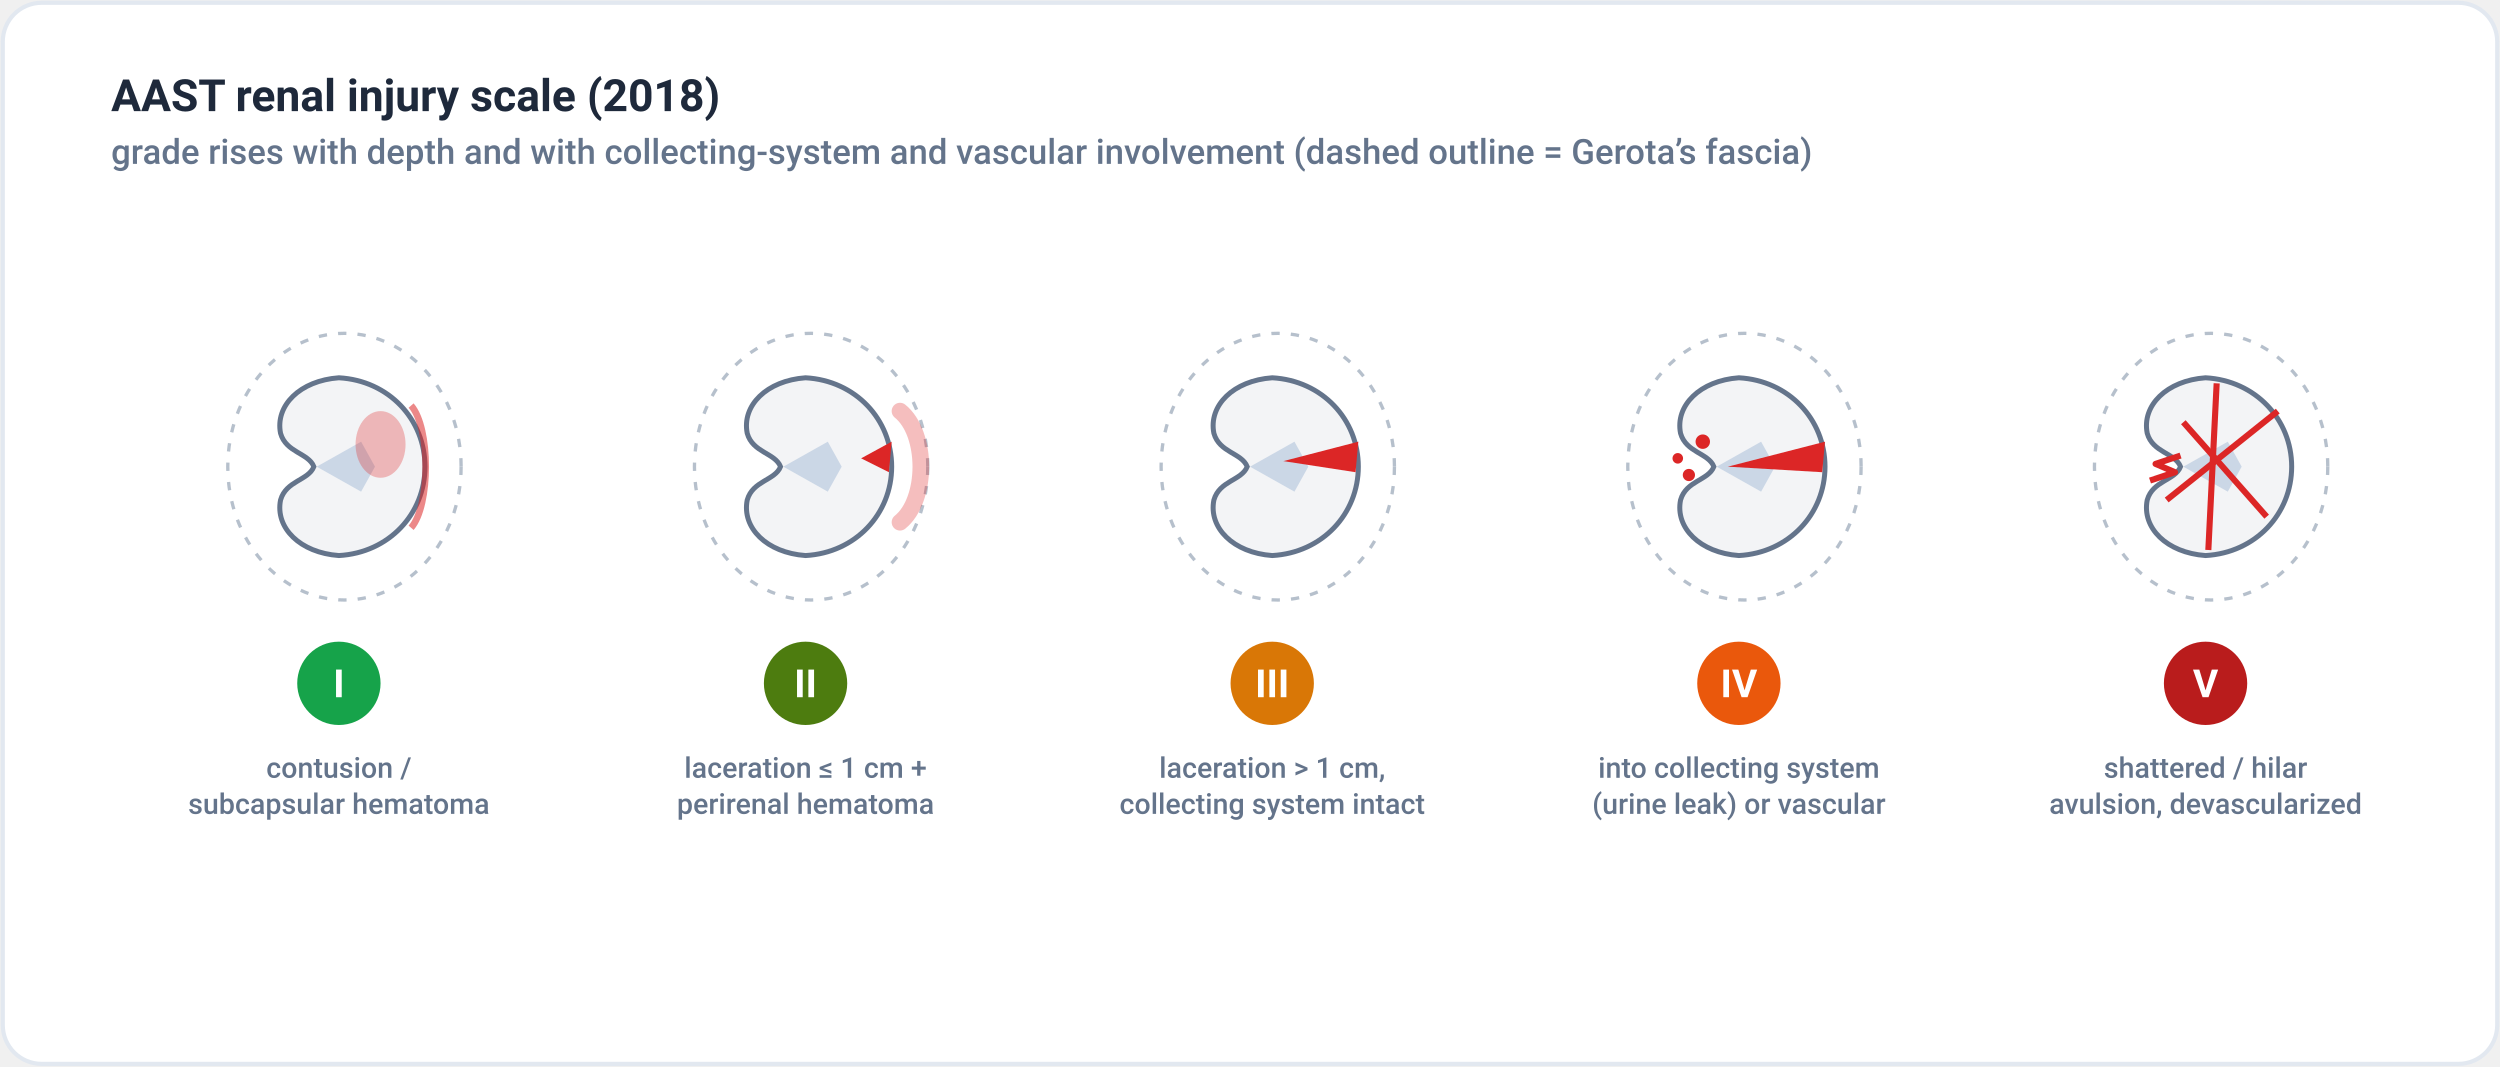
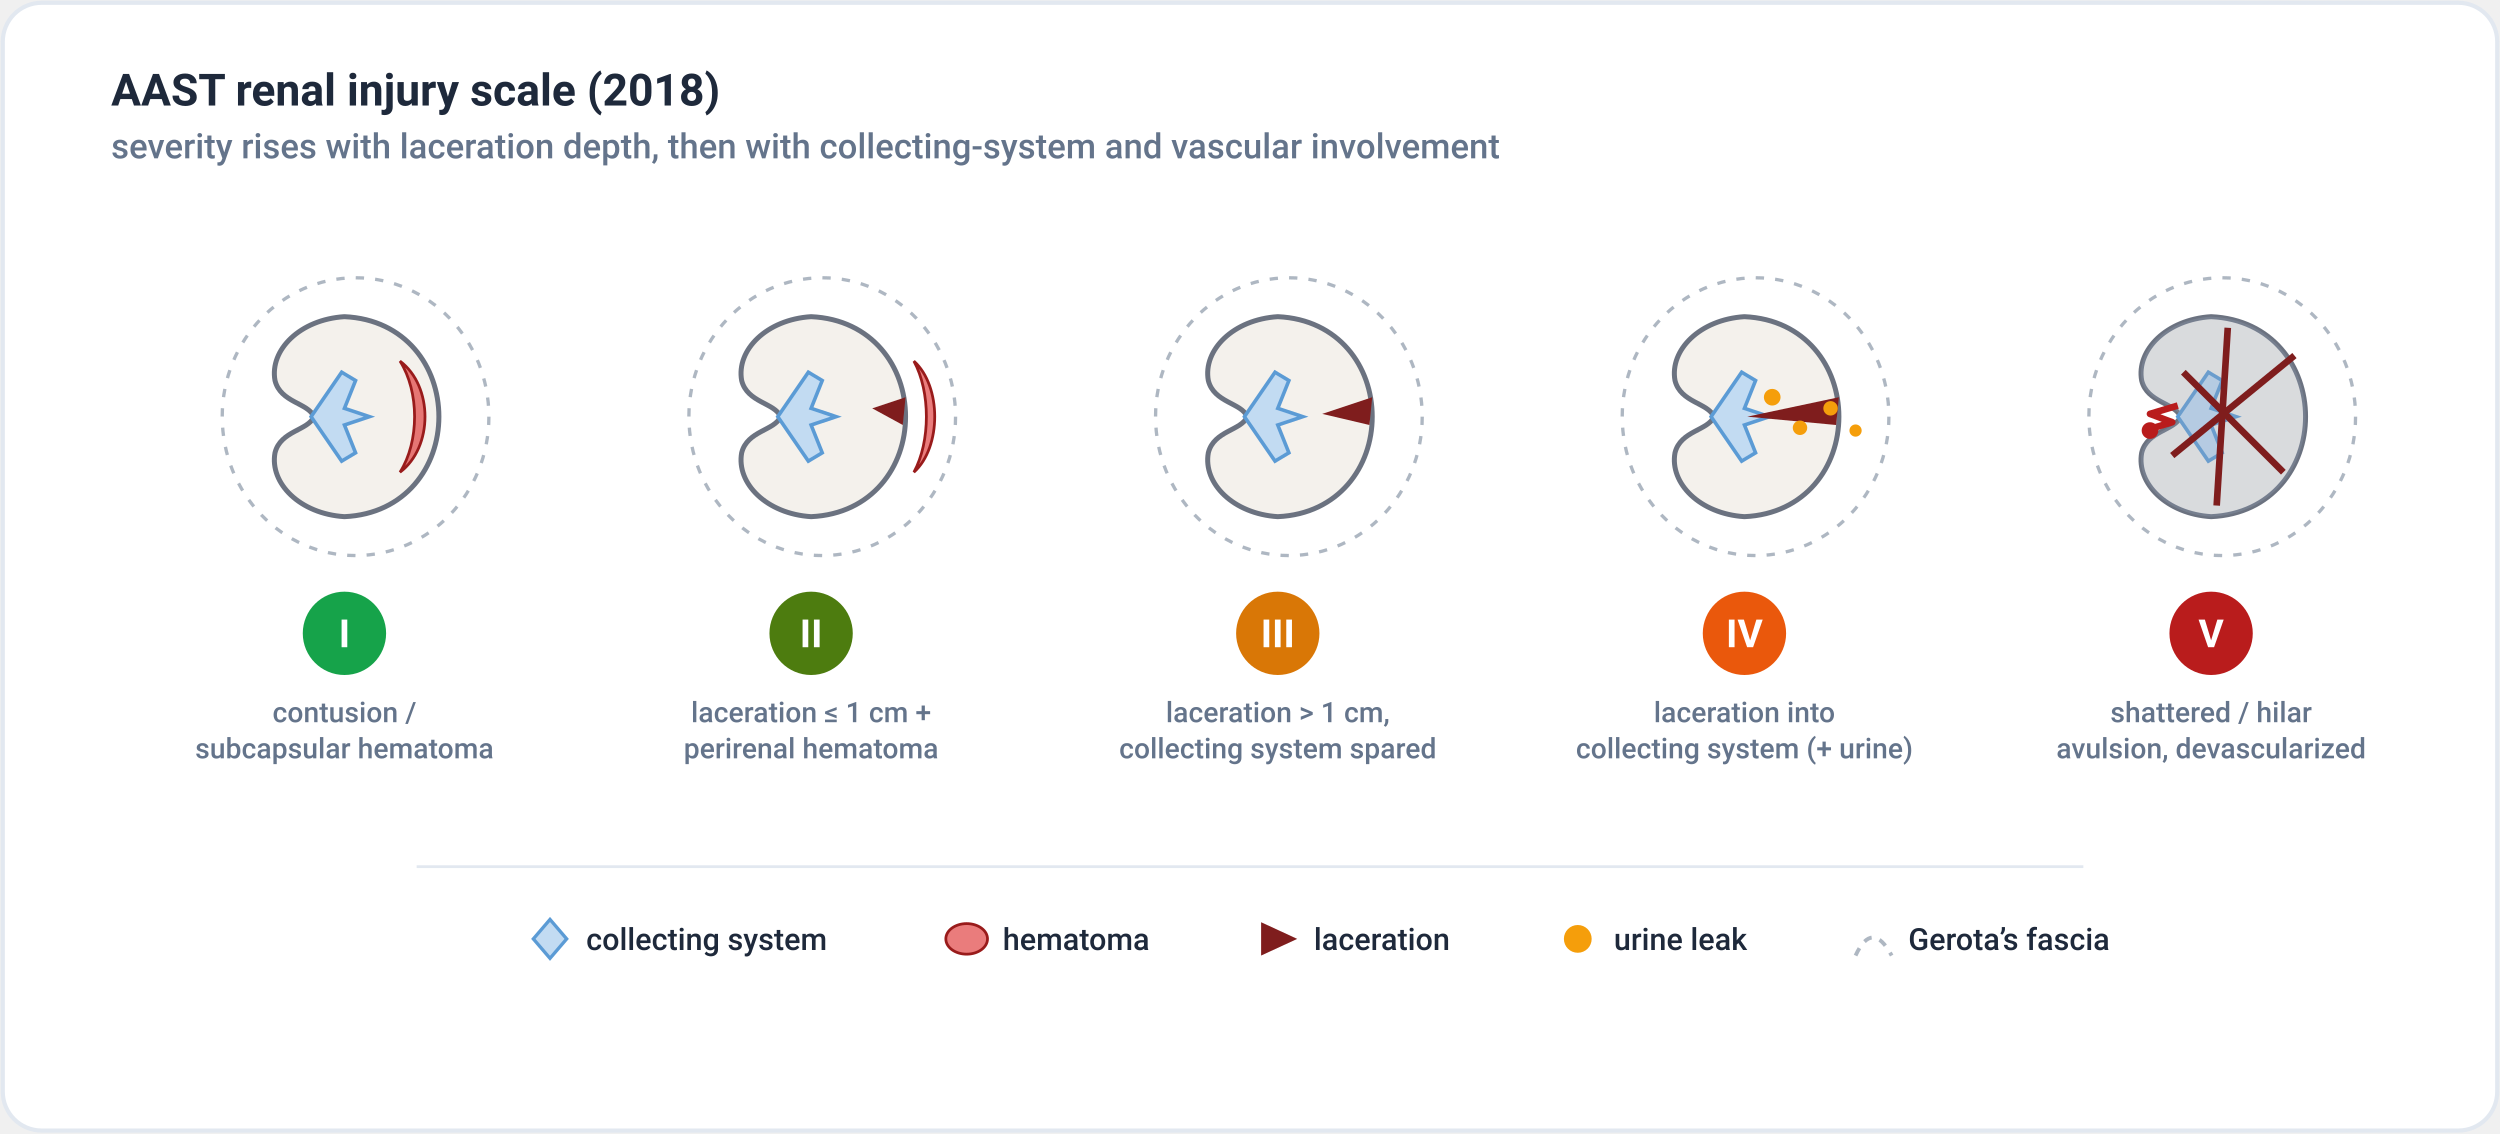
- <svg xmlns="http://www.w3.org/2000/svg" viewBox="0 0 900 384" width="900" height="384" role="img" aria-label="Five stylized kidney panels showing AAST renal injury grades one through five: contusion or subcapsular hematoma, shallow laceration with perirenal hematoma, deep laceration sparing the collecting system, laceration into the collecting system with urinary extravasation, and shattered kidney or hilar avulsion.">
-   <rect x="1" y="1" width="898" height="382" rx="14" fill="#FFFFFF" stroke="#E2E8F0" stroke-width="1.5" />
-   <text x="40" y="40" text-anchor="start" font-family="-apple-system, 'Segoe UI', Roboto, Helvetica, Arial, sans-serif" font-size="16" font-weight="700" fill="#1E293B">AAST renal injury scale (2018)</text>
-   <text x="40" y="59" text-anchor="start" font-family="-apple-system, 'Segoe UI', Roboto, Helvetica, Arial, sans-serif" font-size="12.5" font-weight="500" fill="#64748B">grade rises with depth and with collecting-system and vascular involvement (dashed outline = Gerota’s fascia)</text>
-   <ellipse cx="124" cy="168" rx="42" ry="48" fill="none" stroke="#B6C0CC" stroke-width="1.2" stroke-dasharray="3 4" />
-   <path d="M 122 136 C 140 137, 153 151, 153 168 C 153 185, 140 199, 122 200 C 108 199, 99 190, 101 180 C 103 173, 111 173, 113 168 C 111 163, 103 163, 101 156 C 99 146, 108 137, 122 136 Z" fill="#F3F4F6" stroke="#64748B" stroke-width="1.8" />
-   <path d="M 114 168 L 130 159 L 135 168 L 130 177 Z" fill="#CBD7E6" stroke="none" />
-   <ellipse cx="137" cy="160" rx="9" ry="12" fill="rgba(220,38,38,0.30)" />
-   <path d="M 148 146 C 155 154, 155 182, 148 190" fill="none" stroke="#DC2626" stroke-width="2.4" opacity="0.55" />
-   <circle cx="122" cy="246" r="15" fill="#16A34A" />
-   <text x="122" y="251" text-anchor="middle" font-family="-apple-system, 'Segoe UI', Roboto, Helvetica, Arial, sans-serif" font-size="14" font-weight="700" fill="#FFFFFF">I</text>
-   <text x="122" y="280" text-anchor="middle" font-family="-apple-system, 'Segoe UI', Roboto, Helvetica, Arial, sans-serif" font-size="10.3" font-weight="500" fill="#64748B">contusion /</text>
-   <text x="122" y="293" text-anchor="middle" font-family="-apple-system, 'Segoe UI', Roboto, Helvetica, Arial, sans-serif" font-size="10.3" font-weight="500" fill="#64748B">subcapsular hematoma</text>
-   <ellipse cx="292" cy="168" rx="42" ry="48" fill="none" stroke="#B6C0CC" stroke-width="1.2" stroke-dasharray="3 4" />
-   <path d="M 290 136 C 308 137, 321 151, 321 168 C 321 185, 308 199, 290 200 C 276 199, 267 190, 269 180 C 271 173, 279 173, 281 168 C 279 163, 271 163, 269 156 C 267 146, 276 137, 290 136 Z" fill="#F3F4F6" stroke="#64748B" stroke-width="1.8" />
-   <path d="M 282 168 L 298 159 L 303 168 L 298 177 Z" fill="#CBD7E6" stroke="none" />
-   <path d="M 324 148 C 334 156, 334 180, 324 188" fill="none" stroke="#DC2626" stroke-width="6" stroke-linecap="round" opacity="0.30" />
-   <path d="M 321 159 L 310 165 L 320 170 Z" fill="#DC2626" />
-   <circle cx="290" cy="246" r="15" fill="#4D7C0F" />
-   <text x="290" y="251" text-anchor="middle" font-family="-apple-system, 'Segoe UI', Roboto, Helvetica, Arial, sans-serif" font-size="14" font-weight="700" fill="#FFFFFF">II</text>
-   <text x="290" y="280" text-anchor="middle" font-family="-apple-system, 'Segoe UI', Roboto, Helvetica, Arial, sans-serif" font-size="10.3" font-weight="500" fill="#64748B">laceration ≤ 1 cm +</text>
-   <text x="290" y="293" text-anchor="middle" font-family="-apple-system, 'Segoe UI', Roboto, Helvetica, Arial, sans-serif" font-size="10.3" font-weight="500" fill="#64748B">perirenal hematoma</text>
-   <ellipse cx="460" cy="168" rx="42" ry="48" fill="none" stroke="#B6C0CC" stroke-width="1.2" stroke-dasharray="3 4" />
-   <path d="M 458 136 C 476 137, 489 151, 489 168 C 489 185, 476 199, 458 200 C 444 199, 435 190, 437 180 C 439 173, 447 173, 449 168 C 447 163, 439 163, 437 156 C 435 146, 444 137, 458 136 Z" fill="#F3F4F6" stroke="#64748B" stroke-width="1.8" />
-   <path d="M 450 168 L 466 159 L 471 168 L 466 177 Z" fill="#CBD7E6" stroke="none" />
-   <path d="M 489 159 L 462 166 L 488 170 Z" fill="#DC2626" />
-   <circle cx="458" cy="246" r="15" fill="#D97706" />
-   <text x="458" y="251" text-anchor="middle" font-family="-apple-system, 'Segoe UI', Roboto, Helvetica, Arial, sans-serif" font-size="14" font-weight="700" fill="#FFFFFF">III</text>
-   <text x="458" y="280" text-anchor="middle" font-family="-apple-system, 'Segoe UI', Roboto, Helvetica, Arial, sans-serif" font-size="10.3" font-weight="500" fill="#64748B">laceration &gt; 1 cm,</text>
-   <text x="458" y="293" text-anchor="middle" font-family="-apple-system, 'Segoe UI', Roboto, Helvetica, Arial, sans-serif" font-size="10.3" font-weight="500" fill="#64748B">collecting system intact</text>
-   <ellipse cx="628" cy="168" rx="42" ry="48" fill="none" stroke="#B6C0CC" stroke-width="1.2" stroke-dasharray="3 4" />
-   <path d="M 626 136 C 644 137, 657 151, 657 168 C 657 185, 644 199, 626 200 C 612 199, 603 190, 605 180 C 607 173, 615 173, 617 168 C 615 163, 607 163, 605 156 C 603 146, 612 137, 626 136 Z" fill="#F3F4F6" stroke="#64748B" stroke-width="1.8" />
-   <path d="M 618 168 L 634 159 L 639 168 L 634 177 Z" fill="#CBD7E6" stroke="none" />
-   <path d="M 657 159 L 622 168 L 656 170 Z" fill="#DC2626" />
-   <circle cx="613" cy="159" r="2.6" fill="#DC2626" />
-   <circle cx="608" cy="171" r="2.2" fill="#DC2626" />
-   <circle cx="604" cy="165" r="1.9" fill="#DC2626" />
-   <circle cx="626" cy="246" r="15" fill="#EA580C" />
-   <text x="626" y="251" text-anchor="middle" font-family="-apple-system, 'Segoe UI', Roboto, Helvetica, Arial, sans-serif" font-size="14" font-weight="700" fill="#FFFFFF">IV</text>
-   <text x="626" y="280" text-anchor="middle" font-family="-apple-system, 'Segoe UI', Roboto, Helvetica, Arial, sans-serif" font-size="10.3" font-weight="500" fill="#64748B">into collecting system</text>
-   <text x="626" y="293" text-anchor="middle" font-family="-apple-system, 'Segoe UI', Roboto, Helvetica, Arial, sans-serif" font-size="10.3" font-weight="500" fill="#64748B">(urine leak) or vascular</text>
-   <ellipse cx="796" cy="168" rx="42" ry="48" fill="none" stroke="#B6C0CC" stroke-width="1.2" stroke-dasharray="3 4" />
-   <path d="M 794 136 C 812 137, 825 151, 825 168 C 825 185, 812 199, 794 200 C 780 199, 771 190, 773 180 C 775 173, 783 173, 785 168 C 783 163, 775 163, 773 156 C 771 146, 780 137, 794 136 Z" fill="#F3F4F6" stroke="#64748B" stroke-width="1.8" />
-   <path d="M 786 168 L 802 159 L 807 168 L 802 177 Z" fill="#CBD7E6" stroke="none" />
-   <path d="M 820 148 L 780 180" stroke="#DC2626" stroke-width="2.2" fill="none" />
-   <path d="M 816 186 L 786 152" stroke="#DC2626" stroke-width="2.2" fill="none" />
-   <path d="M 798 138 L 795 198" stroke="#DC2626" stroke-width="2.2" fill="none" />
-   <path d="M 785 164 l -9 3 l 7 3 l -9 3" stroke="#DC2626" stroke-width="2.2" fill="none" stroke-linejoin="round" />
-   <circle cx="794" cy="246" r="15" fill="#B91C1C" />
-   <text x="794" y="251" text-anchor="middle" font-family="-apple-system, 'Segoe UI', Roboto, Helvetica, Arial, sans-serif" font-size="14" font-weight="700" fill="#FFFFFF">V</text>
-   <text x="794" y="280" text-anchor="middle" font-family="-apple-system, 'Segoe UI', Roboto, Helvetica, Arial, sans-serif" font-size="10.3" font-weight="500" fill="#64748B">shattered / hilar</text>
-   <text x="794" y="293" text-anchor="middle" font-family="-apple-system, 'Segoe UI', Roboto, Helvetica, Arial, sans-serif" font-size="10.3" font-weight="500" fill="#64748B">avulsion, devascularized</text>
+ <svg xmlns="http://www.w3.org/2000/svg" viewBox="0 0 900 408" width="900" height="408" role="img" aria-label="Five stylized kidney panels showing AAST renal injury grades I-V with a legend. Each kidney has a blue collecting system and dashed Gerota's fascia. Grade I: subcapsular hematoma. Grade II: shallow laceration plus perirenal hematoma. Grade III: deep laceration sparing the collecting system. Grade IV: laceration into the collecting system with amber urinary extravasation. Grade V: shattered kidney with hilar avulsion, devascularized.">
+   <rect x="1" y="1" width="898" height="406" rx="14" fill="#FFFFFF" stroke="#E2E8F0" stroke-width="1.5" />
+   <text x="40" y="38" text-anchor="start" font-family="-apple-system, 'Segoe UI', Roboto, Helvetica, Arial, sans-serif" font-size="16" font-weight="700" fill="#1E293B">AAST renal injury scale (2018)</text>
+   <text x="40" y="57" text-anchor="start" font-family="-apple-system, 'Segoe UI', Roboto, Helvetica, Arial, sans-serif" font-size="12.5" font-weight="500" fill="#64748B">severity rises with laceration depth, then with collecting-system and vascular involvement</text>
+   <ellipse cx="128" cy="150" rx="48" ry="50" fill="none" stroke="#AEB7C2" stroke-width="1.2" stroke-dasharray="3 4" />
+   <path d="M 124 114 C 146 115, 158 132, 158 150 C 158 168, 146 185, 124 186 C 108 185, 97 174, 99 163 C 101 155, 111 155, 113 150 C 111 145, 101 145, 99 137 C 97 126, 108 115, 124 114 Z" fill="#F4F1EC" stroke="#6B7280" stroke-width="1.8" />
+   <path d="M 112 150 L 123 134 L 128 137 L 124 147 L 133 150 L 124 153 L 128 163 L 123 166 Z" fill="#C2DBF2" stroke="#5B9BD5" stroke-width="1.3" />
+   <path d="M 144 130 C 156 139, 156 161, 144 170 C 151 159, 151 141, 144 130 Z" fill="#DC2626" fill-opacity="0.6" stroke="#991B1B" stroke-width="1" />
+   <circle cx="124" cy="228" r="15" fill="#16A34A" />
+   <text x="124" y="233" text-anchor="middle" font-family="-apple-system, 'Segoe UI', Roboto, Helvetica, Arial, sans-serif" font-size="14" font-weight="700" fill="#FFFFFF">I</text>
+   <text x="124" y="260" text-anchor="middle" font-family="-apple-system, 'Segoe UI', Roboto, Helvetica, Arial, sans-serif" font-size="10.2" font-weight="500" fill="#64748B">contusion /</text>
+   <text x="124" y="273" text-anchor="middle" font-family="-apple-system, 'Segoe UI', Roboto, Helvetica, Arial, sans-serif" font-size="10.2" font-weight="500" fill="#64748B">subcapsular hematoma</text>
+   <ellipse cx="296" cy="150" rx="48" ry="50" fill="none" stroke="#AEB7C2" stroke-width="1.2" stroke-dasharray="3 4" />
+   <path d="M 292 114 C 314 115, 326 132, 326 150 C 326 168, 314 185, 292 186 C 276 185, 265 174, 267 163 C 269 155, 279 155, 281 150 C 279 145, 269 145, 267 137 C 265 126, 276 115, 292 114 Z" fill="#F4F1EC" stroke="#6B7280" stroke-width="1.8" />
+   <path d="M 280 150 L 291 134 L 296 137 L 292 147 L 301 150 L 292 153 L 296 163 L 291 166 Z" fill="#C2DBF2" stroke="#5B9BD5" stroke-width="1.3" />
+   <path d="M 326 143 L 314 147 L 325 153 Z" fill="#7F1D1D" />
+   <path d="M 329 130 C 339 139, 339 161, 329 170 C 335 159, 335 141, 329 130 Z" fill="#DC2626" fill-opacity="0.6" stroke="#991B1B" stroke-width="1" />
+   <circle cx="292" cy="228" r="15" fill="#4D7C0F" />
+   <text x="292" y="233" text-anchor="middle" font-family="-apple-system, 'Segoe UI', Roboto, Helvetica, Arial, sans-serif" font-size="14" font-weight="700" fill="#FFFFFF">II</text>
+   <text x="292" y="260" text-anchor="middle" font-family="-apple-system, 'Segoe UI', Roboto, Helvetica, Arial, sans-serif" font-size="10.2" font-weight="500" fill="#64748B">laceration ≤ 1 cm +</text>
+   <text x="292" y="273" text-anchor="middle" font-family="-apple-system, 'Segoe UI', Roboto, Helvetica, Arial, sans-serif" font-size="10.2" font-weight="500" fill="#64748B">perirenal hematoma</text>
+   <ellipse cx="464" cy="150" rx="48" ry="50" fill="none" stroke="#AEB7C2" stroke-width="1.2" stroke-dasharray="3 4" />
+   <path d="M 460 114 C 482 115, 494 132, 494 150 C 494 168, 482 185, 460 186 C 444 185, 433 174, 435 163 C 437 155, 447 155, 449 150 C 447 145, 437 145, 435 137 C 433 126, 444 115, 460 114 Z" fill="#F4F1EC" stroke="#6B7280" stroke-width="1.8" />
+   <path d="M 448 150 L 459 134 L 464 137 L 460 147 L 469 150 L 460 153 L 464 163 L 459 166 Z" fill="#C2DBF2" stroke="#5B9BD5" stroke-width="1.3" />
+   <path d="M 494 143 L 476 149 L 493 153 Z" fill="#7F1D1D" />
+   <circle cx="460" cy="228" r="15" fill="#D97706" />
+   <text x="460" y="233" text-anchor="middle" font-family="-apple-system, 'Segoe UI', Roboto, Helvetica, Arial, sans-serif" font-size="14" font-weight="700" fill="#FFFFFF">III</text>
+   <text x="460" y="260" text-anchor="middle" font-family="-apple-system, 'Segoe UI', Roboto, Helvetica, Arial, sans-serif" font-size="10.2" font-weight="500" fill="#64748B">laceration &gt; 1 cm,</text>
+   <text x="460" y="273" text-anchor="middle" font-family="-apple-system, 'Segoe UI', Roboto, Helvetica, Arial, sans-serif" font-size="10.2" font-weight="500" fill="#64748B">collecting system spared</text>
+   <ellipse cx="632" cy="150" rx="48" ry="50" fill="none" stroke="#AEB7C2" stroke-width="1.2" stroke-dasharray="3 4" />
+   <path d="M 628 114 C 650 115, 662 132, 662 150 C 662 168, 650 185, 628 186 C 612 185, 601 174, 603 163 C 605 155, 615 155, 617 150 C 615 145, 605 145, 603 137 C 601 126, 612 115, 628 114 Z" fill="#F4F1EC" stroke="#6B7280" stroke-width="1.8" />
+   <path d="M 616 150 L 627 134 L 632 137 L 628 147 L 637 150 L 628 153 L 632 163 L 627 166 Z" fill="#C2DBF2" stroke="#5B9BD5" stroke-width="1.3" />
+   <path d="M 662 143 L 629 150 L 661 153 Z" fill="#7F1D1D" />
+   <circle cx="638" cy="143" r="3" fill="#F59E0B" />
+   <circle cx="648" cy="154" r="2.6" fill="#F59E0B" />
+   <circle cx="659" cy="147" r="2.6" fill="#F59E0B" />
+   <circle cx="668" cy="155" r="2.2" fill="#F59E0B" />
+   <circle cx="628" cy="228" r="15" fill="#EA580C" />
+   <text x="628" y="233" text-anchor="middle" font-family="-apple-system, 'Segoe UI', Roboto, Helvetica, Arial, sans-serif" font-size="14" font-weight="700" fill="#FFFFFF">IV</text>
+   <text x="628" y="260" text-anchor="middle" font-family="-apple-system, 'Segoe UI', Roboto, Helvetica, Arial, sans-serif" font-size="10.2" font-weight="500" fill="#64748B">laceration into</text>
+   <text x="628" y="273" text-anchor="middle" font-family="-apple-system, 'Segoe UI', Roboto, Helvetica, Arial, sans-serif" font-size="10.2" font-weight="500" fill="#64748B">collecting system (+ urine)</text>
+   <ellipse cx="800" cy="150" rx="48" ry="50" fill="none" stroke="#AEB7C2" stroke-width="1.2" stroke-dasharray="3 4" />
+   <path d="M 796 114 C 818 115, 830 132, 830 150 C 830 168, 818 185, 796 186 C 780 185, 769 174, 771 163 C 773 155, 783 155, 785 150 C 783 145, 773 145, 771 137 C 769 126, 780 115, 796 114 Z" fill="#F4F1EC" stroke="#6B7280" stroke-width="1.8" />
+   <path d="M 784 150 L 795 134 L 800 137 L 796 147 L 805 150 L 796 153 L 800 163 L 795 166 Z" fill="#C2DBF2" stroke="#5B9BD5" stroke-width="1.3" />
+   <path d="M 796 114 C 818 115, 830 132, 830 150 C 830 168, 818 185, 796 186 C 780 185, 769 174, 771 163 C 773 155, 783 155, 785 150 C 783 145, 773 145, 771 137 C 769 126, 780 115, 796 114 Z" fill="#94A3B8" fill-opacity="0.28" />
+   <path d="M 826 128 L 782 164" stroke="#7F1D1D" stroke-width="2.4" fill="none" />
+   <path d="M 822 170 L 786 134" stroke="#7F1D1D" stroke-width="2.4" fill="none" />
+   <path d="M 802 118 L 798 182" stroke="#7F1D1D" stroke-width="2.4" fill="none" />
+   <path d="M 784 146 l -10 3 l 8 3 l -10 3" stroke="#B91C1C" stroke-width="2.4" fill="none" stroke-linejoin="round" />
+   <circle cx="774" cy="155" r="3" fill="#B91C1C" />
+   <circle cx="796" cy="228" r="15" fill="#B91C1C" />
+   <text x="796" y="233" text-anchor="middle" font-family="-apple-system, 'Segoe UI', Roboto, Helvetica, Arial, sans-serif" font-size="14" font-weight="700" fill="#FFFFFF">V</text>
+   <text x="796" y="260" text-anchor="middle" font-family="-apple-system, 'Segoe UI', Roboto, Helvetica, Arial, sans-serif" font-size="10.2" font-weight="500" fill="#64748B">shattered / hilar</text>
+   <text x="796" y="273" text-anchor="middle" font-family="-apple-system, 'Segoe UI', Roboto, Helvetica, Arial, sans-serif" font-size="10.2" font-weight="500" fill="#64748B">avulsion, devascularized</text>
+   <line x1="150" y1="312" x2="750" y2="312" stroke="#E2E8F0" stroke-width="1" />
+   <path d="M 192 338 l 6 -7 l 6 7 l -6 7 Z" fill="#C2DBF2" stroke="#5B9BD5" stroke-width="1.2" />
+   <text x="211" y="342" text-anchor="start" font-family="-apple-system, 'Segoe UI', Roboto, Helvetica, Arial, sans-serif" font-size="11" font-weight="500" fill="#1E293B">collecting system</text>
+   <ellipse cx="348" cy="338" rx="7.5" ry="5.5" fill="#DC2626" fill-opacity="0.6" stroke="#991B1B" stroke-width="1" />
+   <text x="361" y="342" text-anchor="start" font-family="-apple-system, 'Segoe UI', Roboto, Helvetica, Arial, sans-serif" font-size="11" font-weight="500" fill="#1E293B">hematoma</text>
+   <path d="M 454 332 L 467 338 L 454 344 Z" fill="#7F1D1D" />
+   <text x="473" y="342" text-anchor="start" font-family="-apple-system, 'Segoe UI', Roboto, Helvetica, Arial, sans-serif" font-size="11" font-weight="500" fill="#1E293B">laceration</text>
+   <circle cx="568" cy="338" r="5" fill="#F59E0B" />
+   <text x="581" y="342" text-anchor="start" font-family="-apple-system, 'Segoe UI', Roboto, Helvetica, Arial, sans-serif" font-size="11" font-weight="500" fill="#1E293B">urine leak</text>
+   <path d="M 668 344 Q 674 331 681 344" fill="none" stroke="#AEB7C2" stroke-width="1.4" stroke-dasharray="3 3" />
+   <text x="687" y="342" text-anchor="start" font-family="-apple-system, 'Segoe UI', Roboto, Helvetica, Arial, sans-serif" font-size="11" font-weight="500" fill="#1E293B">Gerota’s fascia</text>
</svg>
